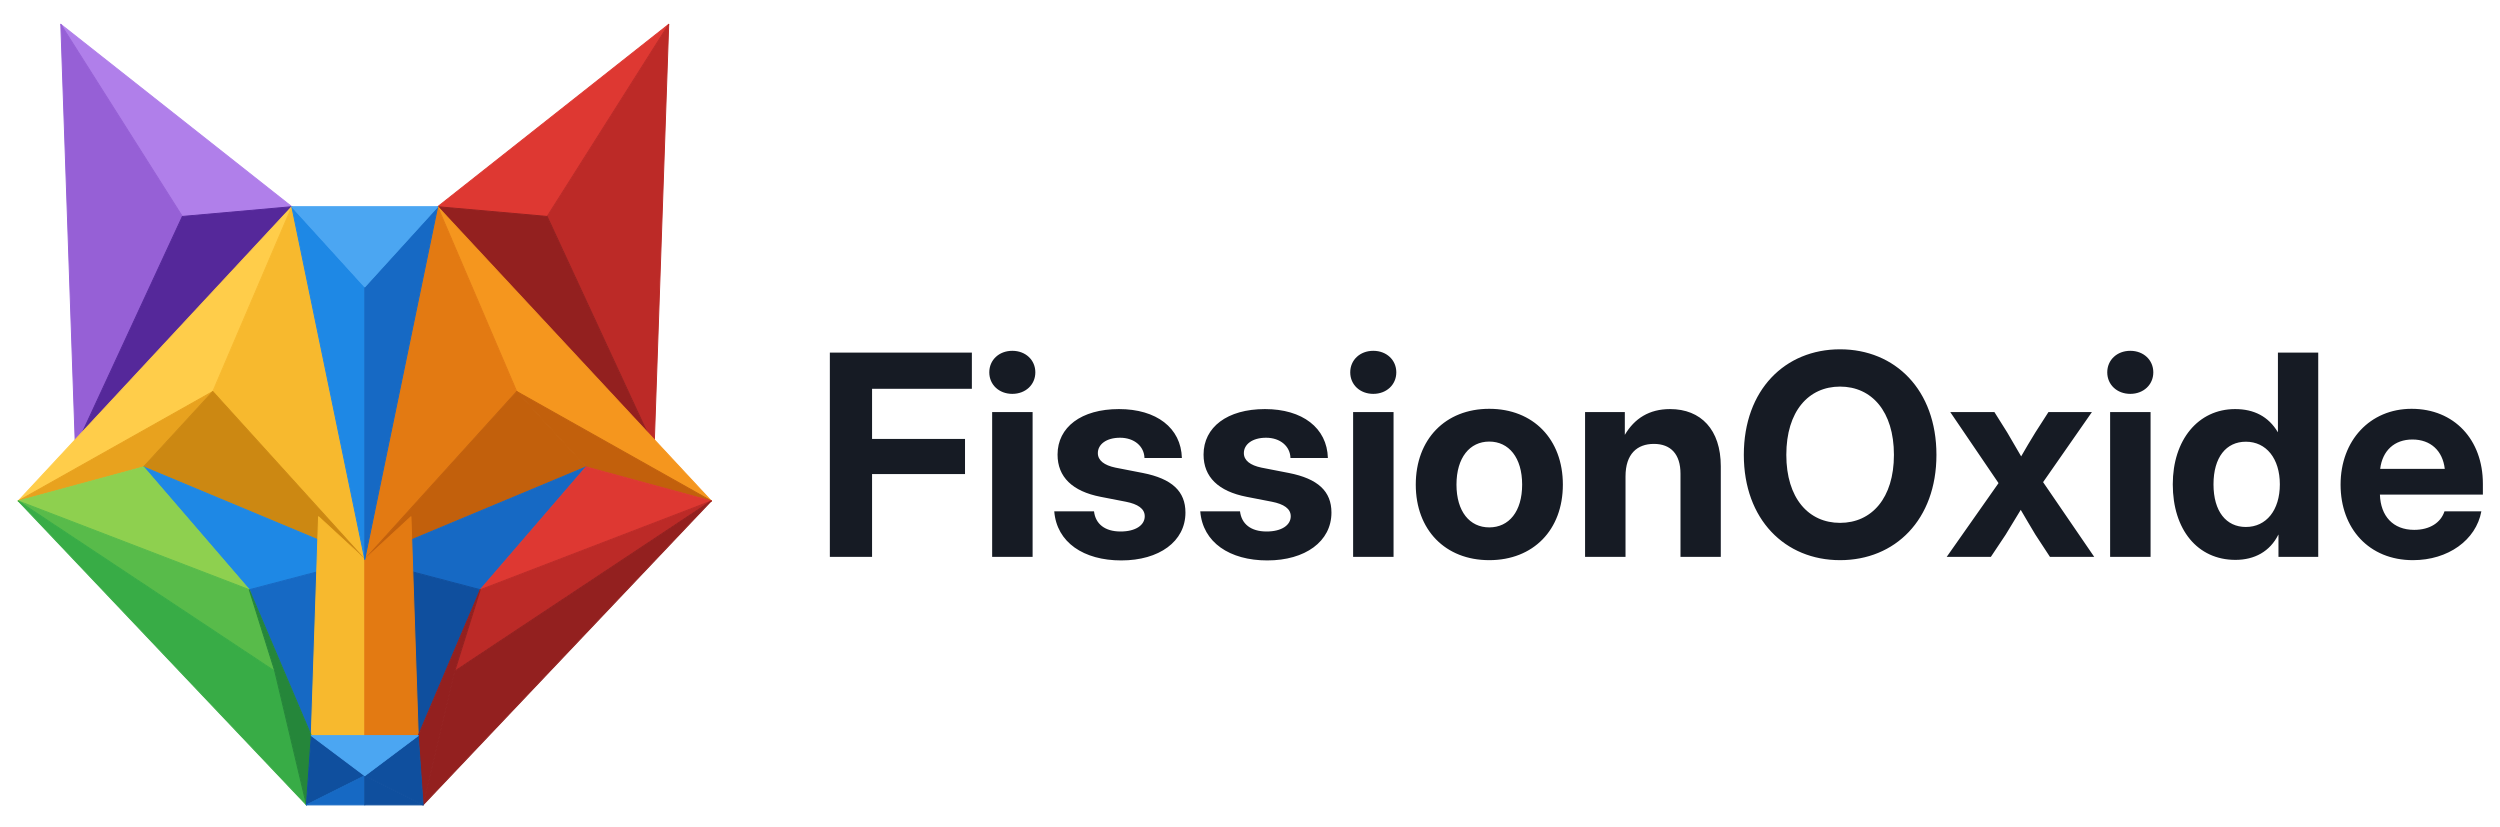
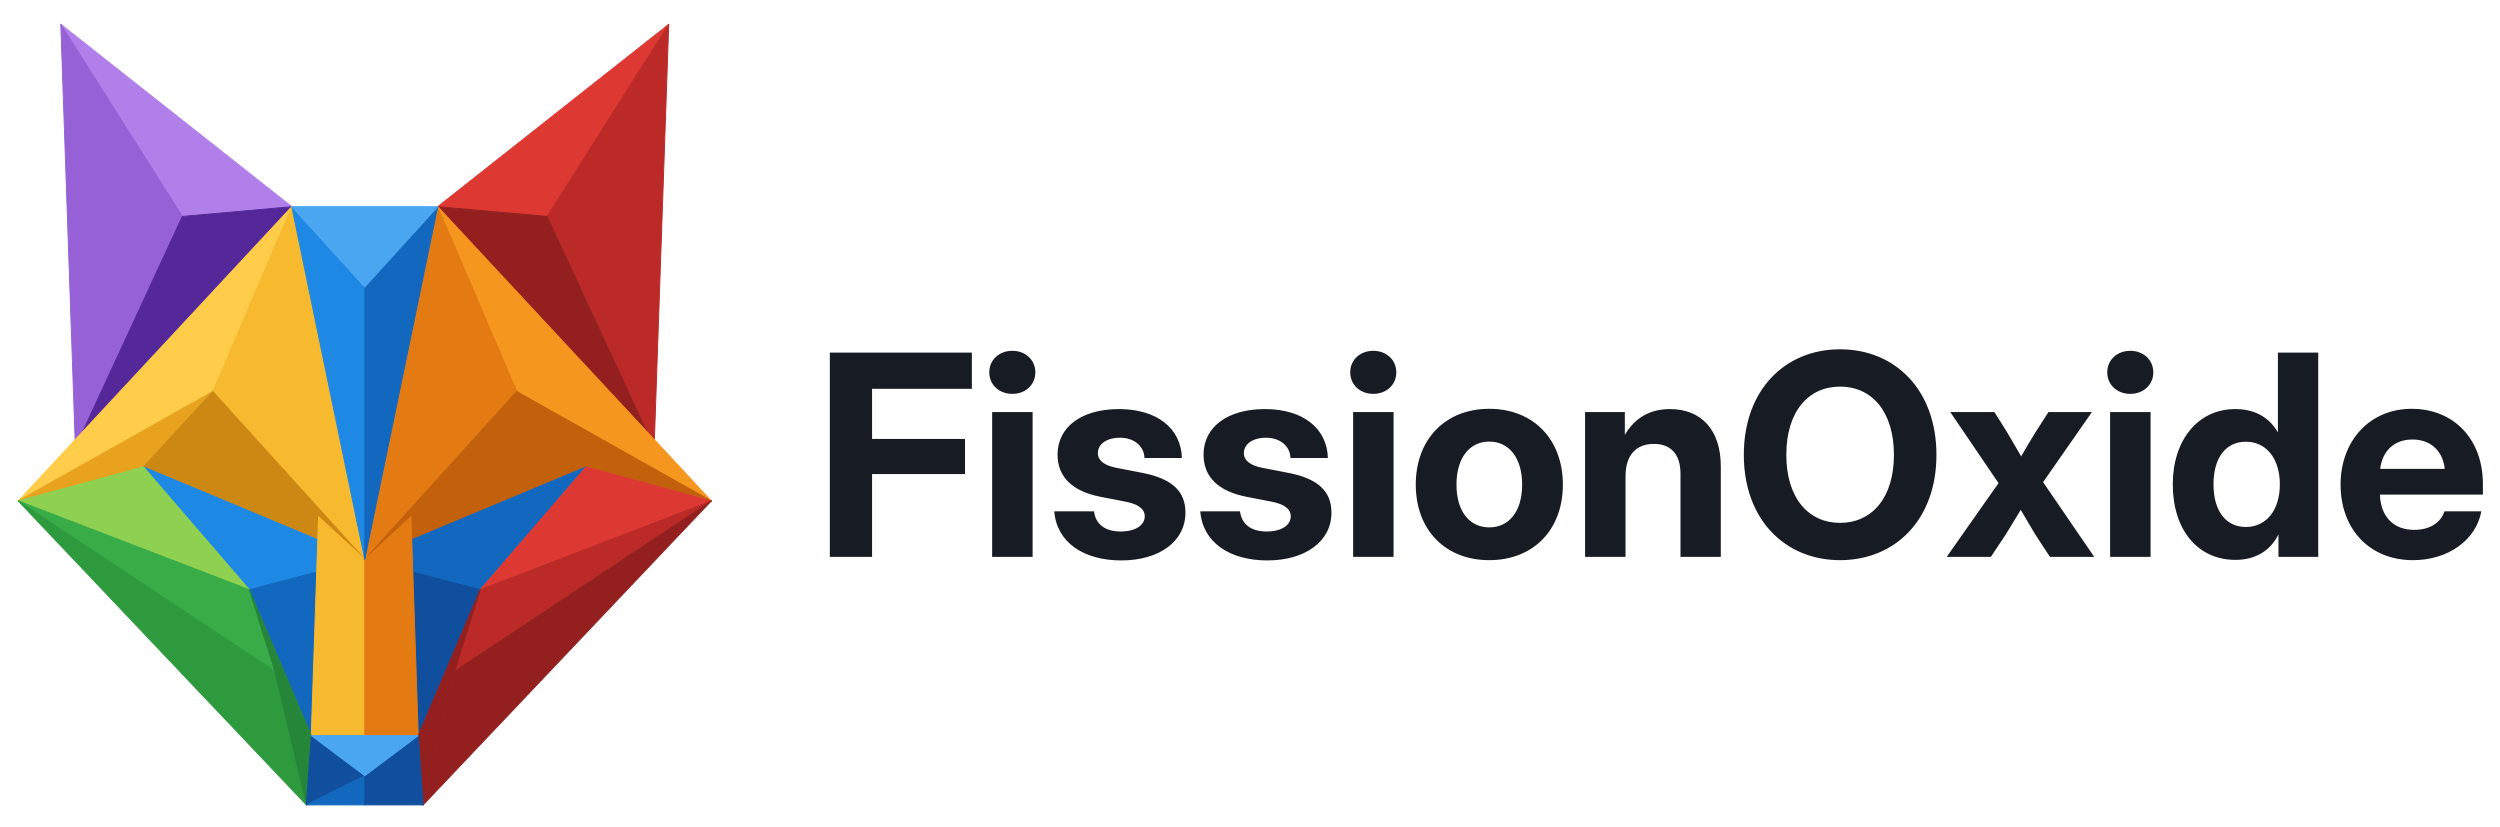
<svg xmlns="http://www.w3.org/2000/svg" viewBox="0 0 2056.16 680" width="2056.16" height="680" role="img" aria-label="FissionOxide">
  <style>.ink{fill:#161B24}@media (prefers-color-scheme:dark){.ink{fill:#F3F5F8}}</style>
  <g>
    <path d="M50 20 L240 170 L150 178 Z" fill="#B07FEA" stroke="#B07FEA" stroke-width="0.8" stroke-linejoin="round" />
    <path d="M550 20 L360 170 L450 178 Z" fill="#DE3832" stroke="#DE3832" stroke-width="0.8" stroke-linejoin="round" />
    <path d="M50 20 L150 178 L62 368 Z" fill="#9660D6" stroke="#9660D6" stroke-width="0.8" stroke-linejoin="round" />
    <path d="M550 20 L450 178 L538 368 Z" fill="#BC2A27" stroke="#BC2A27" stroke-width="0.8" stroke-linejoin="round" />
    <path d="M150 178 L240 170 L62 368 Z" fill="#55289A" stroke="#55289A" stroke-width="0.8" stroke-linejoin="round" />
    <path d="M450 178 L360 170 L538 368 Z" fill="#93201F" stroke="#93201F" stroke-width="0.8" stroke-linejoin="round" />
    <path d="M240 170 L15 412 L175 322 Z" fill="#FFCD4A" stroke="#FFCD4A" stroke-width="0.8" stroke-linejoin="round" />
    <path d="M360 170 L585 412 L425 322 Z" fill="#F5961E" stroke="#F5961E" stroke-width="0.8" stroke-linejoin="round" />
    <path d="M240 170 L175 322 L300 460 Z" fill="#F7B92E" stroke="#F7B92E" stroke-width="0.8" stroke-linejoin="round" />
    <path d="M360 170 L425 322 L300 460 Z" fill="#E37A12" stroke="#E37A12" stroke-width="0.8" stroke-linejoin="round" />
    <path d="M15 412 L175 322 L118 384 Z" fill="#E8A21E" stroke="#E8A21E" stroke-width="0.8" stroke-linejoin="round" />
    <path d="M585 412 L425 322 L482 384 Z" fill="#C2600C" stroke="#C2600C" stroke-width="0.8" stroke-linejoin="round" />
    <path d="M118 384 L175 322 L300 460 Z" fill="#CC8812" stroke="#CC8812" stroke-width="0.8" stroke-linejoin="round" />
    <path d="M482 384 L425 322 L300 460 Z" fill="#C2600C" stroke="#C2600C" stroke-width="0.8" stroke-linejoin="round" />
    <path d="M118 384 L300 460 L205 485 Z" fill="#1E88E5" stroke="#1E88E5" stroke-width="0.8" stroke-linejoin="round" />
-     <path d="M482 384 L300 460 L395 485 Z" fill="#1669C4" stroke="#1669C4" stroke-width="0.8" stroke-linejoin="round" />
-     <path d="M205 485 L300 460 L256 605 Z" fill="#1669C4" stroke="#1669C4" stroke-width="0.8" stroke-linejoin="round" />
+     <path d="M482 384 L300 460 L395 485 Z" fill="#1268BE" stroke="#1268BE" stroke-width="0.8" stroke-linejoin="round" />
+     <path d="M205 485 L300 460 L256 605 Z" fill="#1268BE" stroke="#1268BE" stroke-width="0.8" stroke-linejoin="round" />
    <path d="M395 485 L300 460 L344 605 Z" fill="#0F4F9E" stroke="#0F4F9E" stroke-width="0.8" stroke-linejoin="round" />
    <path d="M262 425 L300 460 L300 605 L256 605 Z" fill="#F7B92E" stroke="#F7B92E" stroke-width="0.8" stroke-linejoin="round" />
    <path d="M338 425 L300 460 L300 605 L344 605 Z" fill="#E37A12" stroke="#E37A12" stroke-width="0.8" stroke-linejoin="round" />
    <path d="M15 412 L118 384 L205 485 Z" fill="#8ED04F" stroke="#8ED04F" stroke-width="0.8" stroke-linejoin="round" />
    <path d="M585 412 L482 384 L395 485 Z" fill="#DE3832" stroke="#DE3832" stroke-width="0.8" stroke-linejoin="round" />
-     <path d="M15 412 L205 485 L226 552 Z" fill="#58BB4A" stroke="#58BB4A" stroke-width="0.8" stroke-linejoin="round" />
+     <path d="M15 412 L205 485 L226 552 Z" fill="#38AC46" stroke="#38AC46" stroke-width="0.8" stroke-linejoin="round" />
    <path d="M585 412 L395 485 L374 552 Z" fill="#BC2A27" stroke="#BC2A27" stroke-width="0.8" stroke-linejoin="round" />
-     <path d="M15 412 L226 552 L252 662 Z" fill="#38AC46" stroke="#38AC46" stroke-width="0.8" stroke-linejoin="round" />
+     <path d="M15 412 L226 552 L252 662 Z" fill="#2E9A3E" stroke="#2E9A3E" stroke-width="0.8" stroke-linejoin="round" />
    <path d="M585 412 L374 552 L348 662 Z" fill="#93201F" stroke="#93201F" stroke-width="0.8" stroke-linejoin="round" />
    <path d="M205 485 L256 605 L252 662 L226 552 Z" fill="#25863A" stroke="#25863A" stroke-width="0.8" stroke-linejoin="round" />
    <path d="M395 485 L344 605 L348 662 L374 552 Z" fill="#93201F" stroke="#93201F" stroke-width="0.8" stroke-linejoin="round" />
    <path d="M256 605 L300 638 L252 662 Z" fill="#0F4F9E" stroke="#0F4F9E" stroke-width="0.8" stroke-linejoin="round" />
    <path d="M344 605 L300 638 L348 662 Z" fill="#0F4F9E" stroke="#0F4F9E" stroke-width="0.8" stroke-linejoin="round" />
-     <path d="M252 662 L300 638 L300 662 Z" fill="#1669C4" stroke="#1669C4" stroke-width="0.8" stroke-linejoin="round" />
+     <path d="M252 662 L300 638 L300 662 Z" fill="#1268BE" stroke="#1268BE" stroke-width="0.8" stroke-linejoin="round" />
    <path d="M348 662 L300 638 L300 662 Z" fill="#0F4F9E" stroke="#0F4F9E" stroke-width="0.8" stroke-linejoin="round" />
    <path d="M240 170 L300 236 L300 460 Z" fill="#1E88E5" stroke="#1E88E5" stroke-width="0.8" stroke-linejoin="round" />
-     <path d="M360 170 L300 236 L300 460 Z" fill="#1669C4" stroke="#1669C4" stroke-width="0.8" stroke-linejoin="round" />
+     <path d="M360 170 L300 236 L300 460 Z" fill="#1268BE" stroke="#1268BE" stroke-width="0.8" stroke-linejoin="round" />
    <path d="M240 170 L360 170 L300 236 Z" fill="#4BA6F2" stroke="#4BA6F2" stroke-width="0.8" stroke-linejoin="round" />
    <path d="M256 605 L344 605 L300 638 Z" fill="#4BA6F2" stroke="#4BA6F2" stroke-width="0.8" stroke-linejoin="round" />
  </g>
  <path class="ink" transform="translate(670 458)" d="M12.52 0H47.24V-68.1H123.69V-96.97H47.24V-138.23H129.33V-168H12.52ZM146.01 0H179.28V-119.07H146.01ZM162.59 -134.06C173.52 -134.06 181.53 -141.62 181.53 -151.76C181.53 -161.91 173.52 -169.47 162.59 -169.47C151.65 -169.47 143.65 -161.91 143.65 -151.76C143.65 -141.62 151.65 -134.06 162.59 -134.06ZM252.23 2.93C283.34 2.93 304.99 -12.63 304.99 -36.42C304.99 -53.9 293.94 -64.27 269.93 -69L247.38 -73.4C238.24 -75.32 232.94 -79.26 232.94 -85.35C232.94 -92.46 239.82 -97.98 251.21 -97.98C262.94 -97.98 271.06 -90.88 271.28 -81.29H302.06C301.39 -106.1 281.09 -121.55 250.31 -121.55C219.3 -121.55 199.8 -106.66 199.8 -84.11C199.8 -65.62 212.09 -53.9 235.2 -49.39L256.06 -45.33C265.76 -43.41 271.51 -39.69 271.51 -33.37C271.51 -26.05 263.95 -20.86 251.66 -20.86C238.7 -20.86 231.03 -27.06 229.79 -37.43H197.09C199.12 -11.84 221.33 2.93 252.23 2.93ZM372.31 2.93C403.43 2.93 425.07 -12.63 425.07 -36.42C425.07 -53.9 414.02 -64.27 390.01 -69L367.46 -73.4C358.32 -75.32 353.03 -79.26 353.03 -85.35C353.03 -92.46 359.9 -97.98 371.29 -97.98C383.02 -97.98 391.14 -90.88 391.36 -81.29H422.14C421.47 -106.1 401.17 -121.55 370.39 -121.55C339.38 -121.55 319.88 -106.66 319.88 -84.11C319.88 -65.62 332.17 -53.9 355.28 -49.39L376.14 -45.33C385.84 -43.41 391.59 -39.69 391.59 -33.37C391.59 -26.05 384.03 -20.86 371.74 -20.86C358.78 -20.86 351.11 -27.06 349.87 -37.43H317.17C319.2 -11.84 341.41 2.93 372.31 2.93ZM442.89 0H476.15V-119.07H442.89ZM459.46 -134.06C470.4 -134.06 478.41 -141.62 478.41 -151.76C478.41 -161.91 470.4 -169.47 459.46 -169.47C448.53 -169.47 440.52 -161.91 440.52 -151.76C440.52 -141.62 448.53 -134.06 459.46 -134.06ZM554.85 2.71C591.04 2.71 615.4 -22.1 615.4 -59.42C615.4 -96.74 591.04 -121.77 554.85 -121.77C518.77 -121.77 494.42 -96.74 494.42 -59.42C494.42 -22.1 518.77 2.71 554.85 2.71ZM554.85 -24.24C538.73 -24.24 527.9 -37.32 527.9 -59.42C527.9 -81.63 538.84 -94.82 554.85 -94.82C570.97 -94.82 581.91 -81.63 581.91 -59.42C581.91 -37.32 571.09 -24.24 554.85 -24.24ZM666.93 -66.19C666.93 -84.68 676.51 -92.91 690.27 -92.91C704.13 -92.91 712.14 -84.45 712.14 -68.44V0H745.29V-74.53C745.29 -104.63 728.94 -121.55 703.57 -121.55C686.43 -121.55 674.37 -113.88 666.36 -100.35V-119.07H633.66V0H666.93ZM843.38 2.71C888.6 2.71 922.65 -30.44 922.65 -83.89C922.65 -137.44 888.6 -170.71 843.38 -170.71C798.17 -170.71 764.23 -137.44 764.23 -83.89C764.23 -30.67 798.17 2.71 843.38 2.71ZM843.38 -27.96C817.45 -27.96 799.18 -48.26 799.18 -83.89C799.18 -119.74 817.45 -140.04 843.38 -140.04C869.32 -140.04 887.69 -119.74 887.69 -83.89C887.69 -48.26 869.32 -27.96 843.38 -27.96ZM931.1 0H967.41L979.59 -18.27C983.98 -25.48 987.93 -32.02 991.99 -38.67C995.82 -32.02 999.77 -25.48 1004.05 -18.27L1016.01 0H1052.42L1010.37 -61.45L1050.51 -119.07H1014.77L1004.05 -102.38C999.77 -95.5 996.05 -89.07 992.33 -82.65C988.61 -89.07 984.89 -95.5 980.83 -102.38L970.34 -119.07H934.03L973.72 -60.66ZM1065.5 0H1098.77V-119.07H1065.5ZM1082.08 -134.06C1093.01 -134.06 1101.02 -141.62 1101.02 -151.76C1101.02 -161.91 1093.01 -169.47 1082.08 -169.47C1071.14 -169.47 1063.14 -161.91 1063.14 -151.76C1063.14 -141.62 1071.14 -134.06 1082.08 -134.06ZM1168.56 2.48C1184.23 2.48 1196.97 -4.4 1203.85 -18.27H1203.96V0H1236.66V-168H1203.51V-102.6H1203.4C1195.73 -115.46 1183.78 -121.55 1168.33 -121.55C1137.89 -121.55 1117.03 -96.18 1117.03 -59.65C1117.03 -22.32 1137.44 2.48 1168.56 2.48ZM1177.13 -24.58C1161 -24.58 1150.52 -37.32 1150.52 -59.65C1150.52 -81.97 1161 -94.71 1177.13 -94.71C1193.93 -94.71 1205.09 -80.84 1205.09 -59.65C1205.09 -38.34 1193.93 -24.58 1177.13 -24.58ZM1314.57 2.71C1343.44 2.71 1366.44 -13.76 1370.83 -37.43H1340.5C1337.46 -28.19 1328.55 -22.21 1315.59 -22.21C1298.11 -22.21 1287.96 -33.6 1287.4 -51.19H1372.08V-60.1C1372.08 -96.4 1348.51 -121.77 1313.44 -121.77C1279.28 -121.77 1255.04 -95.73 1255.04 -59.42C1255.04 -23.23 1278.49 2.71 1314.57 2.71ZM1287.62 -72.39C1289.43 -87.27 1299.24 -96.52 1314.12 -96.52C1329.12 -96.52 1339.04 -87.27 1340.73 -72.39Z" />
</svg>
